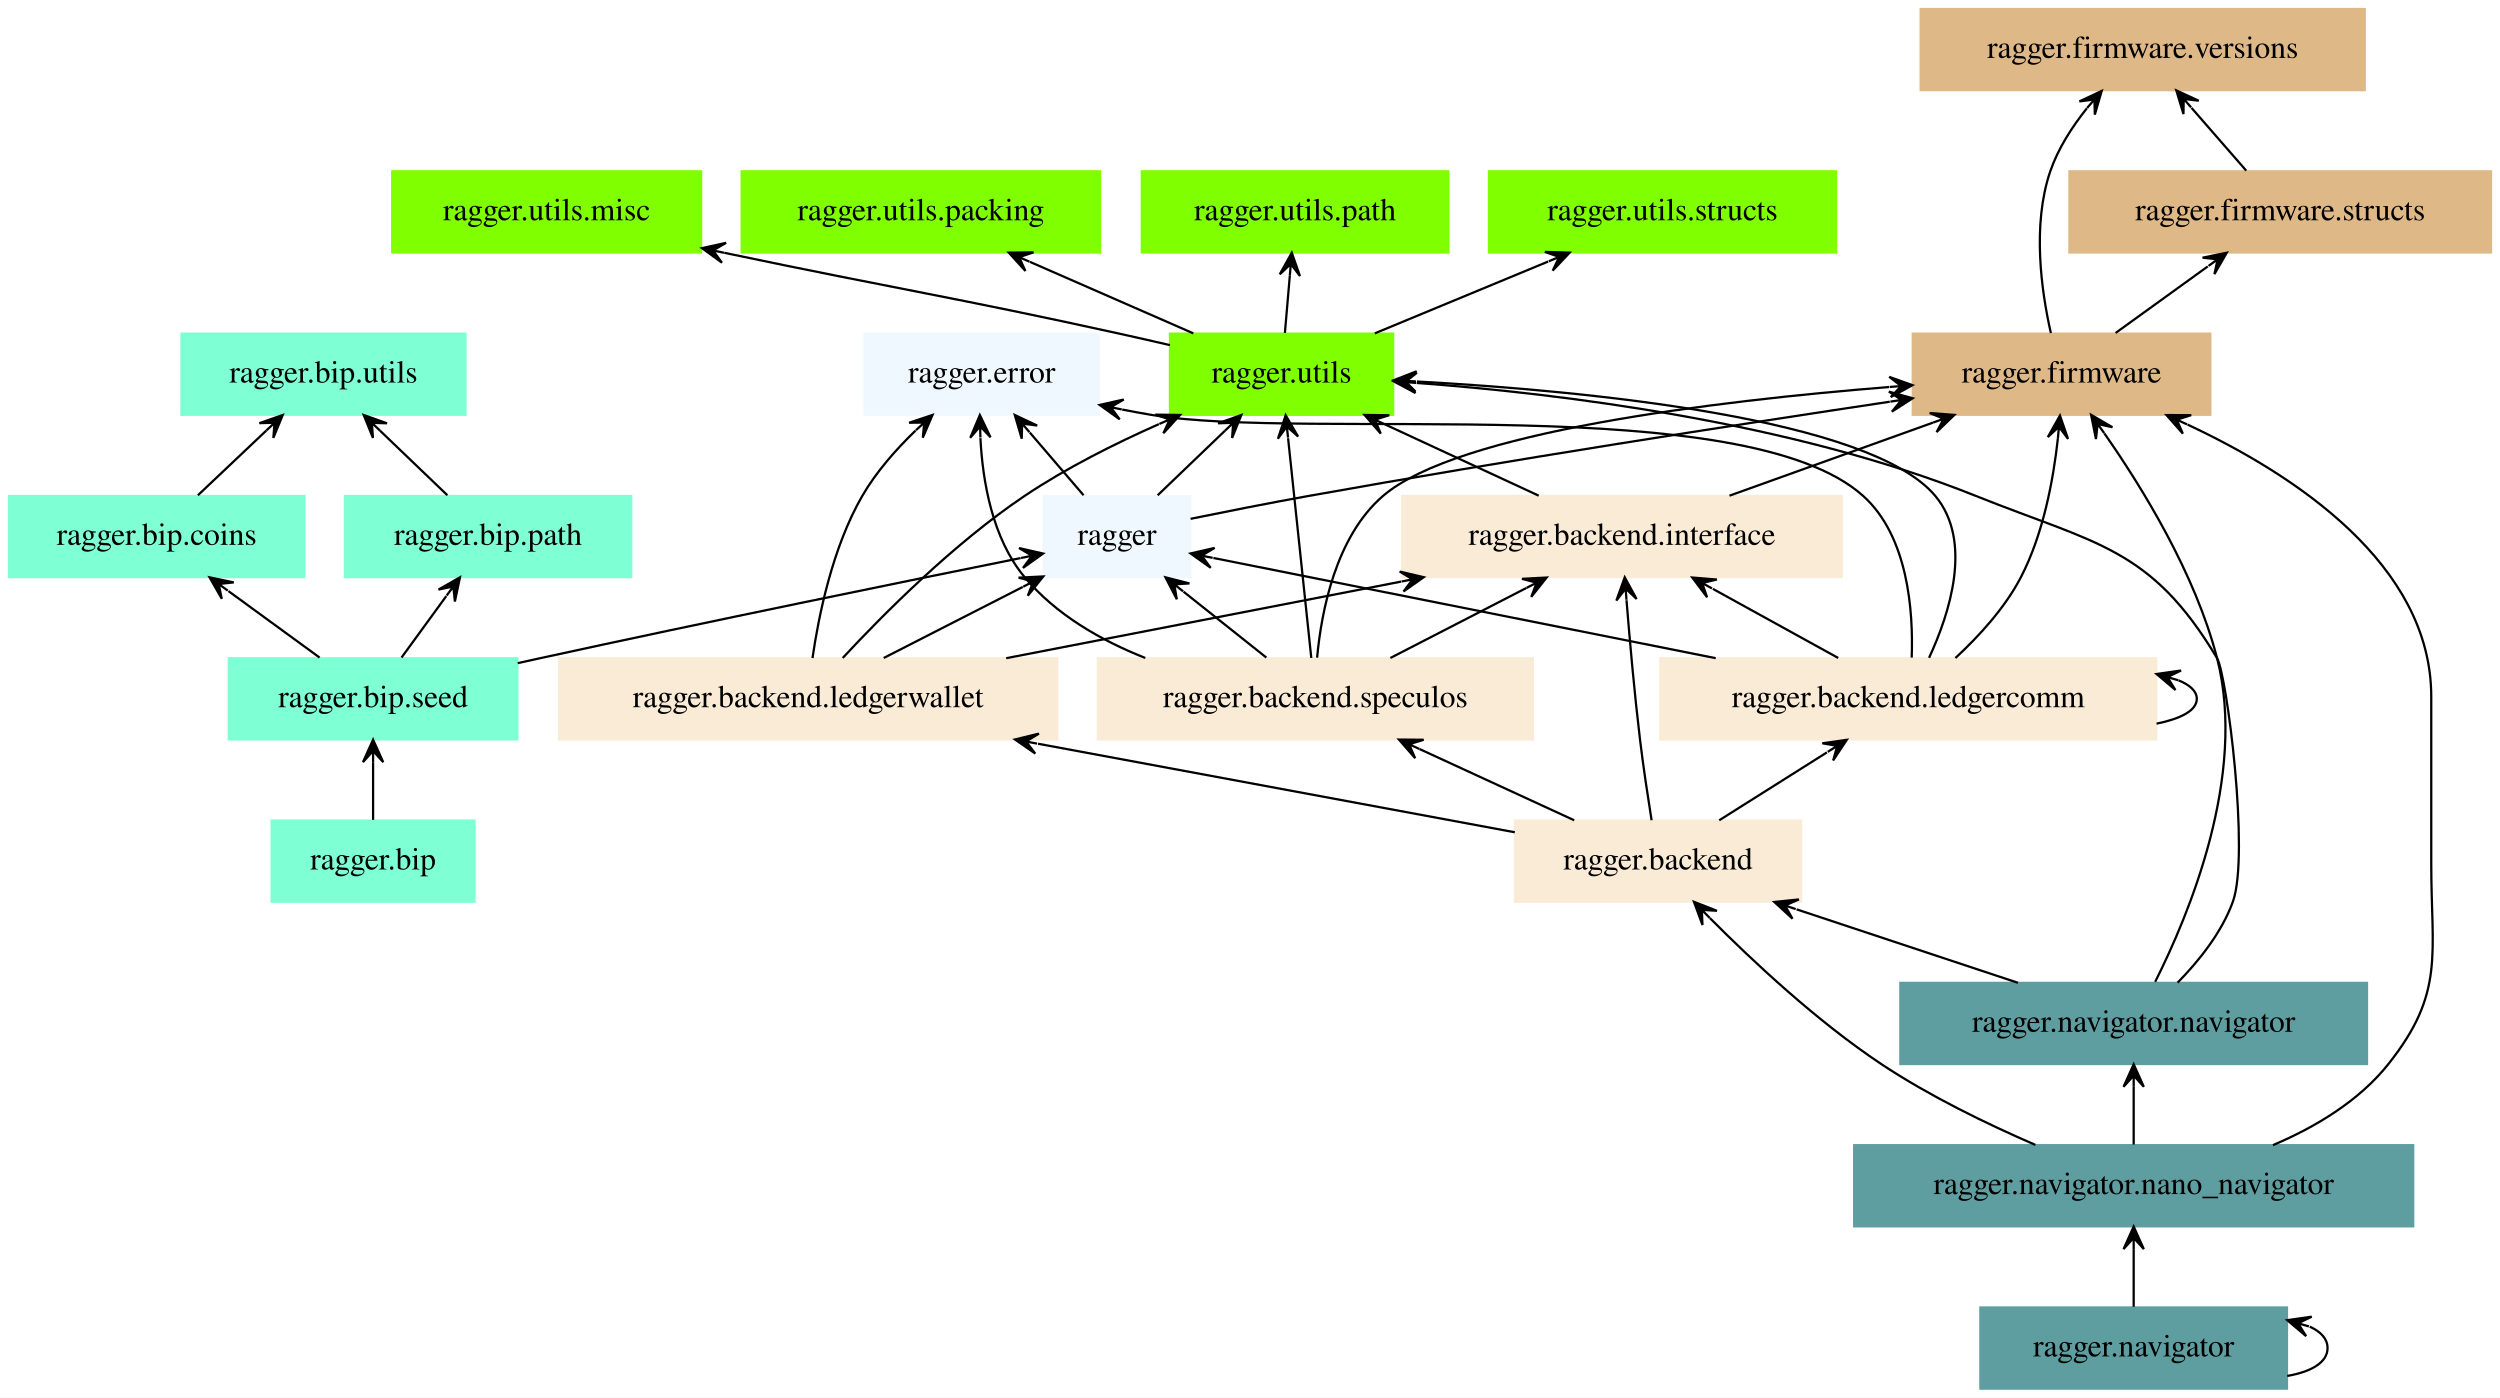
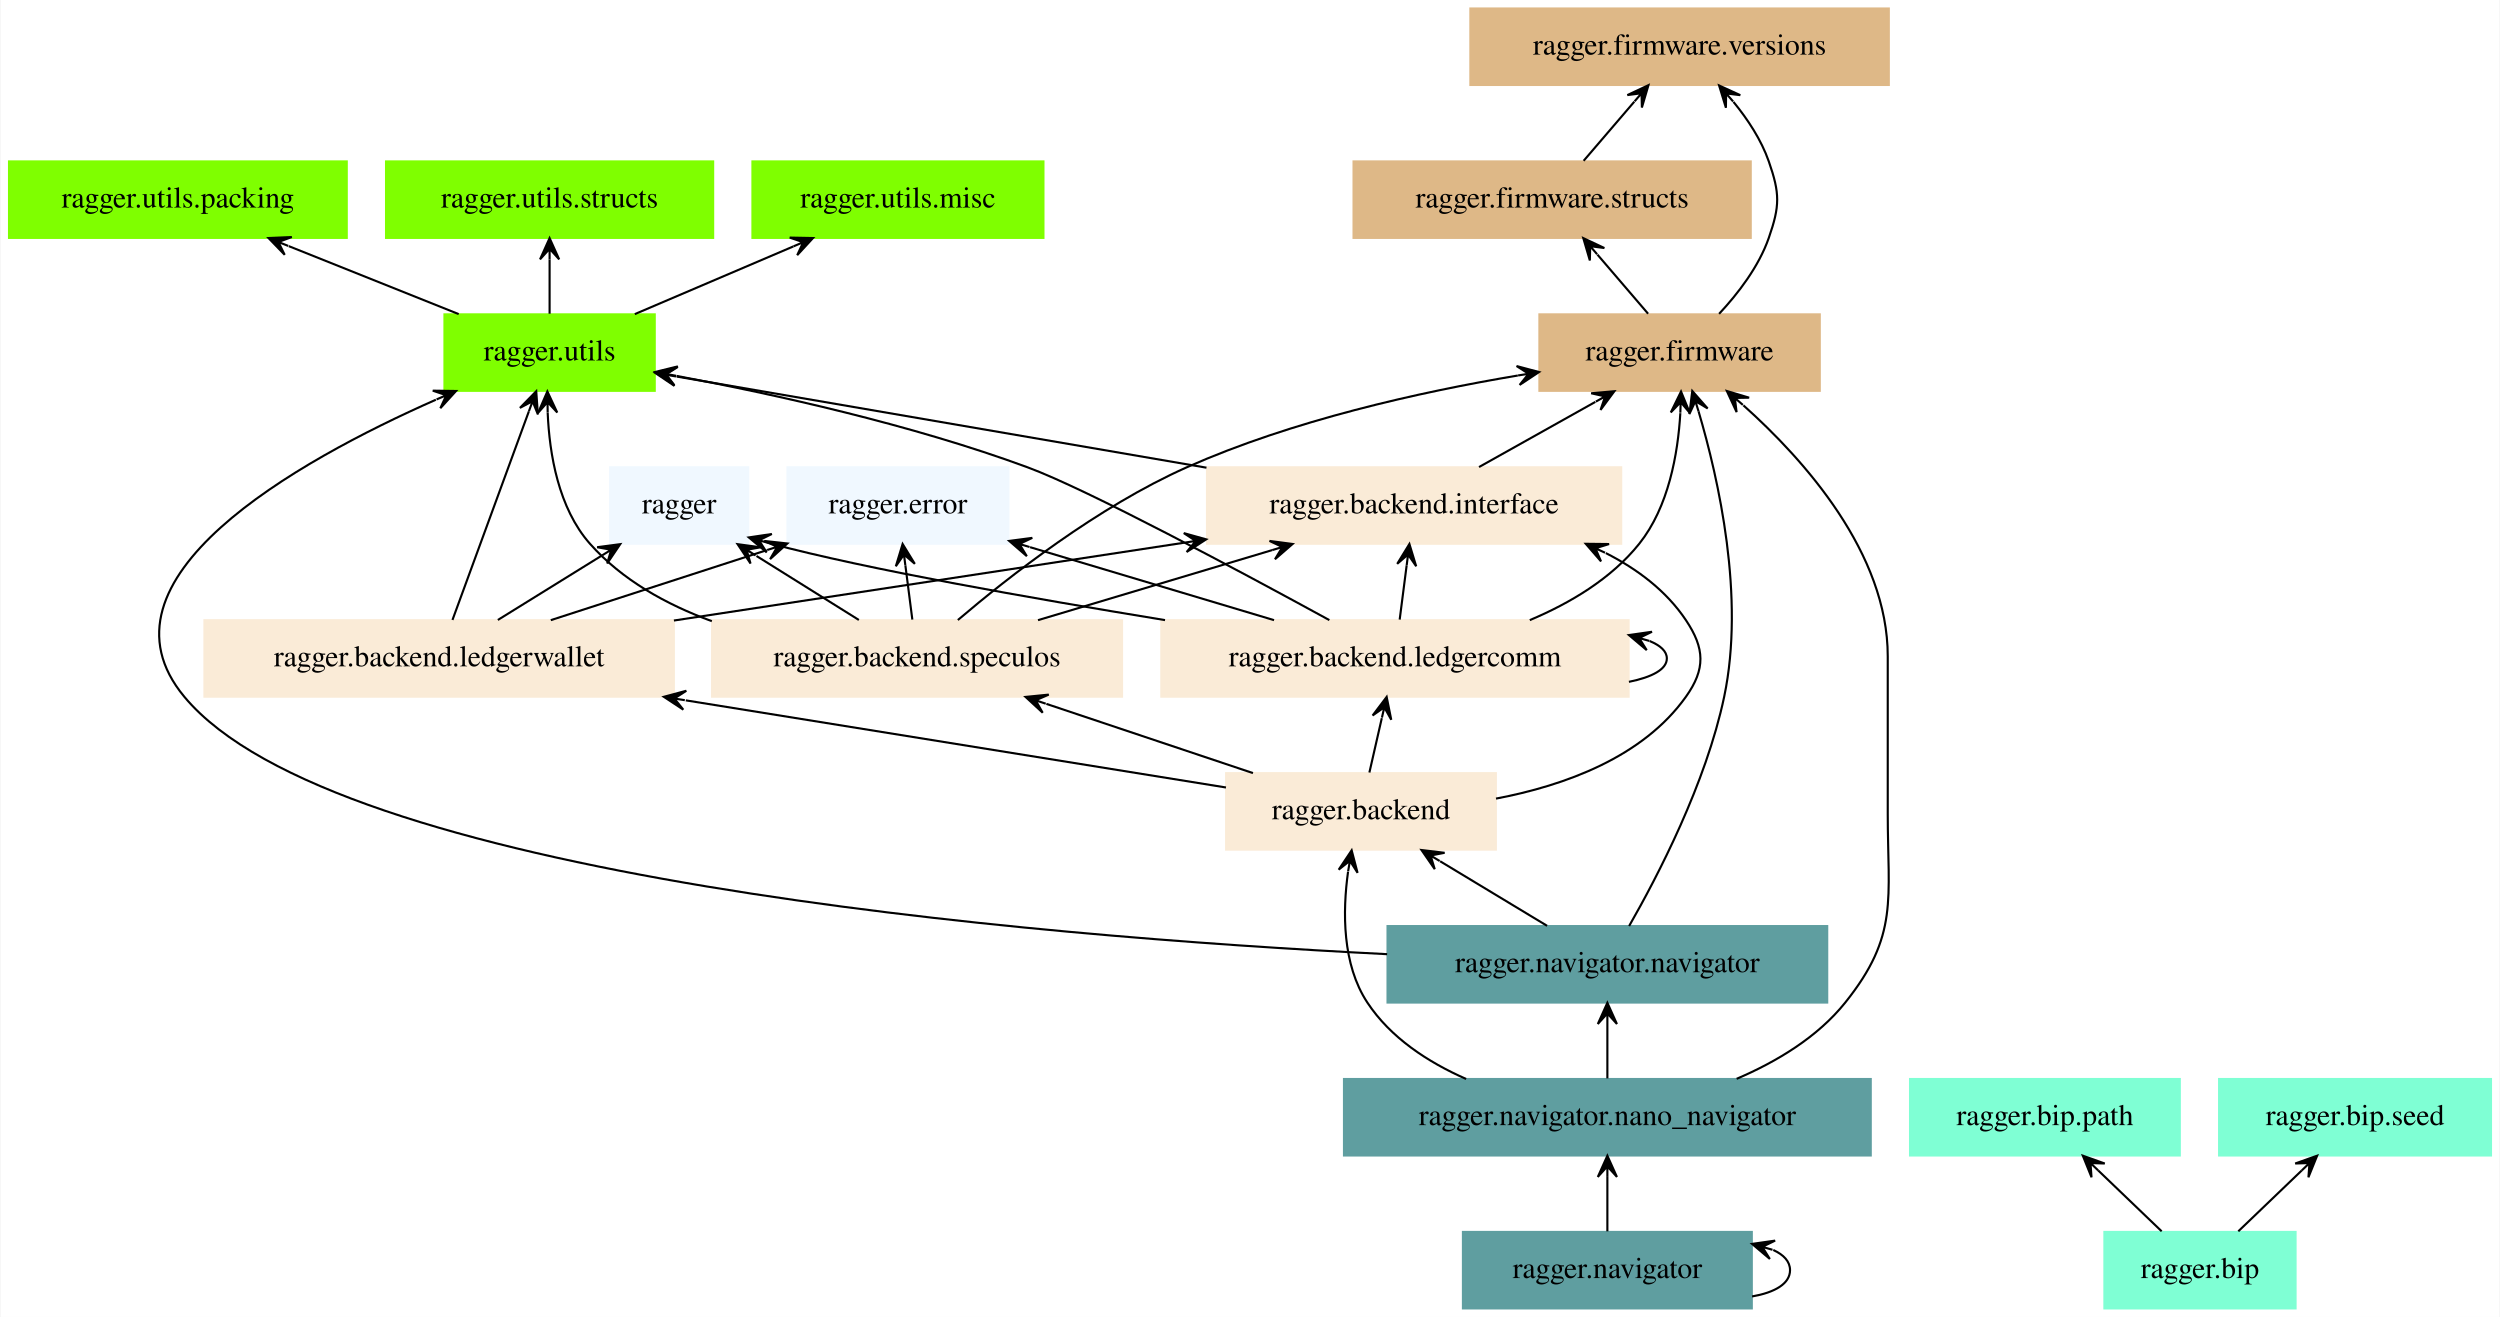
- <svg xmlns="http://www.w3.org/2000/svg" width="1109pt" height="620pt" viewBox="0.00 0.00 1109.00 620.00">
+ <svg xmlns="http://www.w3.org/2000/svg" width="1177pt" height="620pt" viewBox="0.00 0.00 1176.50 620.00">
  <g id="graph0" class="graph" transform="scale(1 1) rotate(0) translate(4 616)">
-     <polygon fill="white" stroke="transparent" points="-4,4 -4,-616 1105,-616 1105,4 -4,4" />
+     <polygon fill="white" stroke="transparent" points="-4,4 -4,-616 1172.5,-616 1172.5,4 -4,4" />
    <g id="node1" class="node">
-       <polygon fill="aliceblue" stroke="aliceblue" points="524,-396 459,-396 459,-360 524,-360 524,-396" />
-       <text text-anchor="middle" x="491.5" y="-374.3" font-family="Times,serif" font-size="14.00">ragger</text>
+       <polygon fill="aliceblue" stroke="aliceblue" points="348,-396 283,-396 283,-360 348,-360 348,-396" />
+       <text text-anchor="middle" x="315.5" y="-374.3" font-family="Times,serif" font-size="14.00">ragger</text>
+     </g>
+     <g id="node2" class="node">
+       <polygon fill="antiquewhite" stroke="antiquewhite" points="700,-252 573,-252 573,-216 700,-216 700,-252" />
+       <text text-anchor="middle" x="636.5" y="-230.3" font-family="Times,serif" font-size="14.00">ragger.backend</text>
+     </g>
+     <g id="node3" class="node">
+       <polygon fill="antiquewhite" stroke="antiquewhite" points="759,-396 564,-396 564,-360 759,-360 759,-396" />
+       <text text-anchor="middle" x="661.5" y="-374.3" font-family="Times,serif" font-size="14.00">ragger.backend.interface</text>
+     </g>
+     <g id="edge1" class="edge">
+       <path fill="none" stroke="black" d="M700.07,-240.02C732.46,-246.17 769.2,-259.49 789.5,-288 798.78,-301.03 798.39,-310.7 789.5,-324 780.26,-337.83 766.67,-348.05 751.76,-355.61" />
+       <polygon fill="black" stroke="black" points="742.33,-359.98 749.51,-351.69 746.87,-357.88 751.4,-355.78 751.4,-355.78 751.4,-355.78 746.87,-357.88 753.3,-359.86 742.33,-359.98 742.33,-359.98" />
+     </g>
+     <g id="node4" class="node">
+       <polygon fill="antiquewhite" stroke="antiquewhite" points="762.5,-324 542.5,-324 542.5,-288 762.5,-288 762.5,-324" />
+       <text text-anchor="middle" x="652.5" y="-302.3" font-family="Times,serif" font-size="14.00">ragger.backend.ledgercomm</text>
+     </g>
+     <g id="edge2" class="edge">
+       <path fill="none" stroke="black" d="M640.46,-252.3C642.22,-260.02 644.34,-269.29 646.3,-277.89" />
+       <polygon fill="black" stroke="black" points="648.59,-287.9 641.98,-279.15 647.48,-283.02 646.36,-278.15 646.36,-278.15 646.36,-278.15 647.48,-283.02 650.75,-277.14 648.59,-287.9 648.59,-287.9" />
+     </g>
+     <g id="node5" class="node">
+       <polygon fill="antiquewhite" stroke="antiquewhite" points="313,-324 92,-324 92,-288 313,-288 313,-324" />
+       <text text-anchor="middle" x="202.5" y="-302.3" font-family="Times,serif" font-size="14.00">ragger.backend.ledgerwallet</text>
+     </g>
+     <g id="edge3" class="edge">
+       <path fill="none" stroke="black" d="M572.93,-245.25C506.32,-256 400.23,-273.11 318.62,-286.27" />
+       <polygon fill="black" stroke="black" points="308.29,-287.94 317.44,-281.9 313.22,-287.14 318.16,-286.35 318.16,-286.35 318.16,-286.35 313.22,-287.14 318.88,-290.79 308.29,-287.94 308.29,-287.94" />
+     </g>
+     <g id="node6" class="node">
+       <polygon fill="antiquewhite" stroke="antiquewhite" points="524,-324 331,-324 331,-288 524,-288 524,-324" />
+       <text text-anchor="middle" x="427.5" y="-302.3" font-family="Times,serif" font-size="14.00">ragger.backend.speculos</text>
+     </g>
+     <g id="edge4" class="edge">
+       <path fill="none" stroke="black" d="M585.64,-252.03C556.31,-261.86 519.25,-274.27 488.38,-284.61" />
+       <polygon fill="black" stroke="black" points="478.59,-287.89 486.64,-280.45 483.33,-286.3 488.07,-284.71 488.07,-284.71 488.07,-284.71 483.33,-286.3 489.5,-288.98 478.59,-287.89 478.59,-287.89" />
+     </g>
+     <g id="node11" class="node">
+       <polygon fill="burlywood" stroke="burlywood" points="852.5,-468 720.5,-468 720.5,-432 852.5,-432 852.5,-468" />
+       <text text-anchor="middle" x="786.5" y="-446.3" font-family="Times,serif" font-size="14.00">ragger.firmware</text>
+     </g>
+     <g id="edge5" class="edge">
+       <path fill="none" stroke="black" d="M692.08,-396.12C708.57,-405.36 729.12,-416.87 746.84,-426.79" />
+       <polygon fill="black" stroke="black" points="755.8,-431.81 744.88,-430.85 751.44,-429.37 747.08,-426.92 747.08,-426.92 747.08,-426.92 751.44,-429.37 749.28,-423 755.8,-431.81 755.8,-431.81" />
+     </g>
+     <g id="node17" class="node">
+       <polygon fill="chartreuse" stroke="chartreuse" points="304,-468 205,-468 205,-432 304,-432 304,-468" />
+       <text text-anchor="middle" x="254.5" y="-446.3" font-family="Times,serif" font-size="14.00">ragger.utils</text>
+     </g>
+     <g id="edge6" class="edge">
+       <path fill="none" stroke="black" d="M563.75,-395.81C486.06,-409.17 379.89,-427.43 314.33,-438.71" />
+       <polygon fill="black" stroke="black" points="304.17,-440.46 313.26,-434.33 309.1,-439.61 314.02,-438.76 314.02,-438.76 314.02,-438.76 309.1,-439.61 314.79,-443.2 304.17,-440.46 304.17,-440.46" />
+     </g>
+     <g id="edge7" class="edge">
+       <path fill="none" stroke="black" d="M544.24,-324.05C479.89,-334.61 403.6,-348 358.07,-360.23" />
+       <polygon fill="black" stroke="black" points="348.29,-362.98 356.7,-355.94 353.1,-361.63 357.91,-360.27 357.91,-360.27 357.91,-360.27 353.1,-361.63 359.13,-364.6 348.29,-362.98 348.29,-362.98" />
+     </g>
+     <g id="edge8" class="edge">
+       <path fill="none" stroke="black" d="M654.72,-324.3C655.72,-332.02 656.91,-341.29 658.01,-349.89" />
+       <polygon fill="black" stroke="black" points="659.3,-359.9 653.56,-350.55 658.66,-354.94 658.03,-349.98 658.03,-349.98 658.03,-349.98 658.66,-354.94 662.49,-349.4 659.3,-359.9 659.3,-359.9" />
+     </g>
+     <g id="edge9" class="edge">
+       <path fill="none" stroke="black" d="M762.65,-294.99C773.56,-297.2 780.5,-300.87 780.5,-306 780.5,-309.37 777.51,-312.11 772.37,-314.21" />
+       <polygon fill="black" stroke="black" points="762.65,-317.01 771.02,-309.92 767.46,-315.63 772.26,-314.25 772.26,-314.25 772.26,-314.25 767.46,-315.63 773.51,-318.57 762.65,-317.01 762.65,-317.01" />
+     </g>
+     <g id="node10" class="node">
+       <polygon fill="aliceblue" stroke="aliceblue" points="470.5,-396 366.5,-396 366.5,-360 470.5,-360 470.5,-396" />
+       <text text-anchor="middle" x="418.5" y="-374.3" font-family="Times,serif" font-size="14.00">ragger.error</text>
+     </g>
+     <g id="edge10" class="edge">
+       <path fill="none" stroke="black" d="M595.56,-324.03C560.81,-334.43 516.37,-347.72 480.7,-358.39" />
+       <polygon fill="black" stroke="black" points="470.89,-361.33 479.18,-354.15 475.68,-359.9 480.47,-358.46 480.47,-358.46 480.47,-358.46 475.68,-359.9 481.76,-362.77 470.89,-361.33 470.89,-361.33" />
+     </g>
+     <g id="edge11" class="edge">
+       <path fill="none" stroke="black" d="M715.97,-324.04C735.05,-332.07 754.39,-343.6 767.5,-360 781.34,-377.31 785.72,-402.36 786.85,-421.48" />
+       <polygon fill="black" stroke="black" points="787.18,-431.68 782.36,-421.83 787.02,-426.68 786.85,-421.69 786.85,-421.69 786.85,-421.69 787.02,-426.68 791.35,-421.54 787.18,-431.68 787.18,-431.68" />
+     </g>
+     <g id="edge12" class="edge">
+       <path fill="none" stroke="black" d="M621.61,-324.05C579.92,-346.85 507.63,-385.63 479.5,-396 425.07,-416.07 360.36,-430.37 314.34,-439.02" />
+       <polygon fill="black" stroke="black" points="304.23,-440.89 313.25,-434.65 309.15,-439.98 314.07,-439.07 314.07,-439.07 314.07,-439.07 309.15,-439.98 314.88,-443.5 304.23,-440.89 304.23,-440.89" />
+     </g>
+     <g id="edge13" class="edge">
+       <path fill="none" stroke="black" d="M230.14,-324.12C244.92,-333.28 263.29,-344.66 279.2,-354.52" />
+       <polygon fill="black" stroke="black" points="287.75,-359.81 276.88,-358.37 283.5,-357.18 279.25,-354.54 279.25,-354.54 279.25,-354.54 283.5,-357.18 281.62,-350.72 287.75,-359.81 287.75,-359.81" />
+     </g>
+     <g id="edge14" class="edge">
+       <path fill="none" stroke="black" d="M313.03,-323.86C385.99,-334.98 481.13,-349.49 553.57,-360.54" />
+       <polygon fill="black" stroke="black" points="563.63,-362.07 553.07,-365.02 558.69,-361.32 553.75,-360.57 553.75,-360.57 553.75,-360.57 558.69,-361.32 554.42,-356.12 563.63,-362.07 563.63,-362.07" />
+     </g>
+     <g id="edge15" class="edge">
+       <path fill="none" stroke="black" d="M255.06,-324.03C285.73,-333.97 324.58,-346.56 356.71,-356.98" />
+       <polygon fill="black" stroke="black" points="366.45,-360.13 355.55,-361.33 361.69,-358.59 356.94,-357.05 356.94,-357.05 356.94,-357.05 361.69,-358.59 358.32,-352.77 366.45,-360.13 366.45,-360.13" />
+     </g>
+     <g id="edge16" class="edge">
+       <path fill="none" stroke="black" d="M208.77,-324.13C217.71,-348.54 234.2,-393.57 244.75,-422.36" />
+       <polygon fill="black" stroke="black" points="248.21,-431.81 240.54,-423.97 246.49,-427.12 244.77,-422.42 244.77,-422.42 244.77,-422.42 246.49,-427.12 248.99,-420.87 248.21,-431.81 248.21,-431.81" />
+     </g>
+     <g id="edge17" class="edge">
+       <path fill="none" stroke="black" d="M400.1,-324.12C385.59,-333.19 367.58,-344.45 351.91,-354.24" />
+       <polygon fill="black" stroke="black" points="343,-359.81 349.1,-350.69 347.24,-357.16 351.48,-354.51 351.48,-354.51 351.48,-354.51 347.24,-357.16 353.87,-358.33 343,-359.81 343,-359.81" />
+     </g>
+     <g id="edge18" class="edge">
+       <path fill="none" stroke="black" d="M484.44,-324.03C517.71,-333.99 559.86,-346.59 594.69,-357.01" />
+       <polygon fill="black" stroke="black" points="604.3,-359.89 593.43,-361.33 599.51,-358.46 594.72,-357.02 594.72,-357.02 594.72,-357.02 599.51,-358.46 596.01,-352.71 604.3,-359.89 604.3,-359.89" />
+     </g>
+     <g id="edge19" class="edge">
+       <path fill="none" stroke="black" d="M425.28,-324.3C424.28,-332.02 423.09,-341.29 421.99,-349.89" />
+       <polygon fill="black" stroke="black" points="420.7,-359.9 417.51,-349.4 421.34,-354.94 421.97,-349.98 421.97,-349.98 421.97,-349.98 421.34,-354.94 426.44,-350.55 420.7,-359.9 420.7,-359.9" />
+     </g>
+     <g id="edge20" class="edge">
+       <path fill="none" stroke="black" d="M446.71,-324.09C470.39,-344.27 512.67,-377.42 554.5,-396 604.1,-418.03 663.89,-431.4 710.34,-439.21" />
+       <polygon fill="black" stroke="black" points="720.34,-440.84 709.75,-443.67 715.41,-440.03 710.47,-439.23 710.47,-439.23 710.47,-439.23 715.41,-440.03 711.2,-434.79 720.34,-440.84 720.34,-440.84" />
+     </g>
+     <g id="edge21" class="edge">
+       <path fill="none" stroke="black" d="M330.88,-323.55C309.42,-331.4 288.59,-342.96 273.5,-360 258.65,-376.77 254.42,-402.25 253.6,-421.66" />
+       <polygon fill="black" stroke="black" points="253.45,-431.72 249.1,-421.66 253.53,-426.72 253.6,-421.73 253.6,-421.73 253.6,-421.73 253.53,-426.72 258.1,-421.79 253.45,-431.72 253.45,-431.72" />
+     </g>
+     <g id="node7" class="node">
+       <polygon fill="aquamarine" stroke="aquamarine" points="1076.5,-36 986.5,-36 986.5,0 1076.5,0 1076.5,-36" />
+       <text text-anchor="middle" x="1031.5" y="-14.3" font-family="Times,serif" font-size="14.00">ragger.bip</text>
+     </g>
+     <g id="node8" class="node">
+       <polygon fill="aquamarine" stroke="aquamarine" points="1022,-108 895,-108 895,-72 1022,-72 1022,-108" />
+       <text text-anchor="middle" x="958.5" y="-86.3" font-family="Times,serif" font-size="14.00">ragger.bip.path</text>
+     </g>
+     <g id="edge22" class="edge">
+       <path fill="none" stroke="black" d="M1013.46,-36.3C1004.44,-44.95 993.38,-55.55 983.56,-64.97" />
+       <polygon fill="black" stroke="black" points="976.34,-71.9 980.44,-61.73 979.95,-68.44 983.56,-64.97 983.56,-64.97 983.56,-64.97 979.95,-68.44 986.67,-68.22 976.34,-71.9 976.34,-71.9" />
+     </g>
+     <g id="node9" class="node">
+       <polygon fill="aquamarine" stroke="aquamarine" points="1168.5,-108 1040.5,-108 1040.5,-72 1168.5,-72 1168.5,-108" />
+       <text text-anchor="middle" x="1104.5" y="-86.3" font-family="Times,serif" font-size="14.00">ragger.bip.seed</text>
+     </g>
+     <g id="edge23" class="edge">
+       <path fill="none" stroke="black" d="M1049.54,-36.3C1058.56,-44.95 1069.62,-55.55 1079.44,-64.97" />
+       <polygon fill="black" stroke="black" points="1086.66,-71.9 1076.33,-68.22 1083.05,-68.44 1079.44,-64.97 1079.44,-64.97 1079.44,-64.97 1083.05,-68.44 1082.56,-61.73 1086.66,-71.9 1086.66,-71.9" />
    </g>
    <g id="node12" class="node">
-       <polygon fill="aliceblue" stroke="aliceblue" points="483.5,-468 379.5,-468 379.5,-432 483.5,-432 483.5,-468" />
-       <text text-anchor="middle" x="431.5" y="-446.3" font-family="Times,serif" font-size="14.00">ragger.error</text>
-     </g>
-     <g id="edge1" class="edge">
-       <path fill="none" stroke="black" d="M476.67,-396.3C469.48,-404.7 460.7,-414.93 452.81,-424.14" />
-       <polygon fill="black" stroke="black" points="446.16,-431.9 449.25,-421.37 449.41,-428.1 452.67,-424.3 452.67,-424.3 452.67,-424.3 449.41,-428.1 456.09,-427.23 446.16,-431.9 446.16,-431.9" />
+       <polygon fill="burlywood" stroke="burlywood" points="820,-540 633,-540 633,-504 820,-504 820,-540" />
+       <text text-anchor="middle" x="726.5" y="-518.3" font-family="Times,serif" font-size="14.00">ragger.firmware.structs</text>
+     </g>
+     <g id="edge24" class="edge">
+       <path fill="none" stroke="black" d="M771.67,-468.3C764.48,-476.7 755.7,-486.93 747.81,-496.14" />
+       <polygon fill="black" stroke="black" points="741.16,-503.9 744.25,-493.37 744.41,-500.1 747.67,-496.3 747.67,-496.3 747.67,-496.3 744.41,-500.1 751.09,-499.23 741.16,-503.9 741.16,-503.9" />
    </g>
    <g id="node13" class="node">
-       <polygon fill="burlywood" stroke="burlywood" points="976.5,-468 844.5,-468 844.5,-432 976.5,-432 976.5,-468" />
-       <text text-anchor="middle" x="910.5" y="-446.3" font-family="Times,serif" font-size="14.00">ragger.firmware</text>
-     </g>
-     <g id="edge2" class="edge">
-       <path fill="none" stroke="black" d="M524.14,-385.85C539.92,-389.08 559.17,-392.89 576.5,-396 664.72,-411.82 766.5,-427.62 834.3,-437.8" />
-       <polygon fill="black" stroke="black" points="844.46,-439.32 833.9,-442.29 839.52,-438.58 834.57,-437.84 834.57,-437.84 834.57,-437.84 839.52,-438.58 835.24,-433.39 844.46,-439.32 844.46,-439.32" />
+       <polygon fill="burlywood" stroke="burlywood" points="885,-612 688,-612 688,-576 885,-576 885,-612" />
+       <text text-anchor="middle" x="786.5" y="-590.3" font-family="Times,serif" font-size="14.00">ragger.firmware.versions</text>
+     </g>
+     <g id="edge25" class="edge">
+       <path fill="none" stroke="black" d="M805.1,-468.24C814.03,-477.8 823.79,-490.47 828.5,-504 833.76,-519.11 833.76,-524.89 828.5,-540 824.97,-550.14 818.59,-559.81 811.86,-568.04" />
+       <polygon fill="black" stroke="black" points="805.1,-575.76 808.31,-565.27 808.4,-572 811.69,-568.23 811.69,-568.23 811.69,-568.23 808.4,-572 815.08,-571.2 805.1,-575.76 805.1,-575.76" />
+     </g>
+     <g id="edge26" class="edge">
+       <path fill="none" stroke="black" d="M741.33,-540.3C748.52,-548.7 757.3,-558.93 765.19,-568.14" />
+       <polygon fill="black" stroke="black" points="771.84,-575.9 761.91,-571.23 768.59,-572.1 765.33,-568.3 765.33,-568.3 765.33,-568.3 768.59,-572.1 768.75,-565.37 771.84,-575.9 771.84,-575.9" />
+     </g>
+     <g id="node14" class="node">
+       <polygon fill="cadetblue" stroke="cadetblue" points="820.5,-36 684.5,-36 684.5,0 820.5,0 820.5,-36" />
+       <text text-anchor="middle" x="752.5" y="-14.3" font-family="Times,serif" font-size="14.00">ragger.navigator</text>
+     </g>
+     <g id="edge27" class="edge">
+       <path fill="none" stroke="black" d="M820.63,-5.63C831.26,-7.48 838.5,-11.6 838.5,-18 838.5,-22.1 835.53,-25.26 830.6,-27.5" />
+       <polygon fill="black" stroke="black" points="820.63,-30.37 828.99,-23.28 825.43,-28.99 830.24,-27.6 830.24,-27.6 830.24,-27.6 825.43,-28.99 831.48,-31.92 820.63,-30.37 820.63,-30.37" />
+     </g>
+     <g id="node15" class="node">
+       <polygon fill="cadetblue" stroke="cadetblue" points="876.5,-108 628.5,-108 628.5,-72 876.5,-72 876.5,-108" />
+       <text text-anchor="middle" x="752.5" y="-86.3" font-family="Times,serif" font-size="14.00">ragger.navigator.nano_navigator</text>
+     </g>
+     <g id="edge28" class="edge">
+       <path fill="none" stroke="black" d="M752.5,-36.3C752.5,-44.02 752.5,-53.29 752.5,-61.89" />
+       <polygon fill="black" stroke="black" points="752.5,-71.9 748,-61.9 752.5,-66.9 752.5,-61.9 752.5,-61.9 752.5,-61.9 752.5,-66.9 757,-61.9 752.5,-71.9 752.5,-71.9" />
+     </g>
+     <g id="edge29" class="edge">
+       <path fill="none" stroke="black" d="M686.01,-108.02C667.96,-115.96 650.41,-127.45 639.5,-144 627.63,-161.99 627.8,-186.78 630.42,-205.63" />
+       <polygon fill="black" stroke="black" points="632.11,-215.68 626.01,-206.57 631.28,-210.75 630.45,-205.82 630.45,-205.82 630.45,-205.82 631.28,-210.75 634.89,-205.07 632.11,-215.68 632.11,-215.68" />
+     </g>
+     <g id="edge30" class="edge">
+       <path fill="none" stroke="black" d="M813.36,-108.09C832.22,-116.15 851.46,-127.71 864.5,-144 889.83,-175.65 884.5,-192.46 884.5,-233 884.5,-233 884.5,-233 884.5,-307 884.5,-355.46 845.36,-399.39 816.55,-425.15" />
+       <polygon fill="black" stroke="black" points="808.74,-431.92 813.34,-421.97 812.51,-428.65 816.29,-425.37 816.29,-425.37 816.29,-425.37 812.51,-428.65 819.24,-428.77 808.74,-431.92 808.74,-431.92" />
+     </g>
+     <g id="node16" class="node">
+       <polygon fill="cadetblue" stroke="cadetblue" points="856,-180 649,-180 649,-144 856,-144 856,-180" />
+       <text text-anchor="middle" x="752.5" y="-158.3" font-family="Times,serif" font-size="14.00">ragger.navigator.navigator</text>
+     </g>
+     <g id="edge31" class="edge">
+       <path fill="none" stroke="black" d="M752.5,-108.3C752.5,-116.02 752.5,-125.29 752.5,-133.89" />
+       <polygon fill="black" stroke="black" points="752.5,-143.9 748,-133.9 752.5,-138.9 752.5,-133.9 752.5,-133.9 752.5,-133.9 752.5,-138.9 757,-133.9 752.5,-143.9 752.5,-143.9" />
+     </g>
+     <g id="edge32" class="edge">
+       <path fill="none" stroke="black" d="M724.12,-180.12C708.96,-189.28 690.09,-200.66 673.76,-210.52" />
+       <polygon fill="black" stroke="black" points="664.99,-215.81 671.22,-206.79 669.27,-213.23 673.55,-210.64 673.55,-210.64 673.55,-210.64 669.27,-213.23 675.87,-214.5 664.99,-215.81 664.99,-215.81" />
+     </g>
+     <g id="edge33" class="edge">
+       <path fill="none" stroke="black" d="M762.74,-180.03C776.14,-203.4 798.91,-247.16 807.5,-288 817.34,-334.8 804.92,-390.27 795.42,-422.37" />
+       <polygon fill="black" stroke="black" points="792.47,-431.93 791.11,-421.05 793.94,-427.16 795.41,-422.38 795.41,-422.38 795.41,-422.38 793.94,-427.16 799.71,-423.7 792.47,-431.93 792.47,-431.93" />
+     </g>
+     <g id="edge34" class="edge">
+       <path fill="none" stroke="black" d="M648.81,-166.77C478.98,-175.35 153.29,-202.78 82.5,-288 36.54,-343.33 134.88,-398.61 200.96,-427.81" />
+       <polygon fill="black" stroke="black" points="210.46,-431.92 199.49,-432.08 205.87,-429.93 201.28,-427.95 201.28,-427.95 201.28,-427.95 205.87,-429.93 203.07,-423.82 210.46,-431.92 210.46,-431.92" />
+     </g>
+     <g id="node18" class="node">
+       <polygon fill="chartreuse" stroke="chartreuse" points="487,-540 350,-540 350,-504 487,-504 487,-540" />
+       <text text-anchor="middle" x="418.5" y="-518.3" font-family="Times,serif" font-size="14.00">ragger.utils.misc</text>
+     </g>
+     <g id="edge35" class="edge">
+       <path fill="none" stroke="black" d="M294.62,-468.12C317.14,-477.74 345.42,-489.81 369.27,-499.99" />
+       <polygon fill="black" stroke="black" points="378.51,-503.93 367.55,-504.14 373.91,-501.97 369.31,-500.01 369.31,-500.01 369.31,-500.01 373.91,-501.97 371.08,-495.87 378.51,-503.93 378.51,-503.93" />
    </g>
    <g id="node19" class="node">
-       <polygon fill="chartreuse" stroke="chartreuse" points="614,-468 515,-468 515,-432 614,-432 614,-468" />
-       <text text-anchor="middle" x="564.5" y="-446.3" font-family="Times,serif" font-size="14.00">ragger.utils</text>
-     </g>
-     <g id="edge3" class="edge">
-       <path fill="none" stroke="black" d="M509.54,-396.3C518.56,-404.95 529.62,-415.55 539.44,-424.97" />
-       <polygon fill="black" stroke="black" points="546.66,-431.9 536.33,-428.22 543.05,-428.44 539.44,-424.97 539.44,-424.97 539.44,-424.97 543.05,-428.44 542.56,-421.73 546.66,-431.9 546.66,-431.9" />
-     </g>
-     <g id="node2" class="node">
-       <polygon fill="antiquewhite" stroke="antiquewhite" points="795,-252 668,-252 668,-216 795,-216 795,-252" />
-       <text text-anchor="middle" x="731.5" y="-230.3" font-family="Times,serif" font-size="14.00">ragger.backend</text>
-     </g>
-     <g id="node3" class="node">
-       <polygon fill="antiquewhite" stroke="antiquewhite" points="813,-396 618,-396 618,-360 813,-360 813,-396" />
-       <text text-anchor="middle" x="715.5" y="-374.3" font-family="Times,serif" font-size="14.00">ragger.backend.interface</text>
-     </g>
-     <g id="edge4" class="edge">
-       <path fill="none" stroke="black" d="M728.64,-252.15C726.99,-262.51 724.94,-275.99 723.5,-288 721.01,-308.66 718.94,-332.11 717.52,-349.75" />
-       <polygon fill="black" stroke="black" points="716.73,-359.91 713.02,-349.59 717.12,-354.92 717.51,-349.94 717.51,-349.94 717.51,-349.94 717.12,-354.92 721.99,-350.29 716.73,-359.91 716.73,-359.91" />
-     </g>
-     <g id="node4" class="node">
-       <polygon fill="antiquewhite" stroke="antiquewhite" points="952.5,-324 732.5,-324 732.5,-288 952.5,-288 952.5,-324" />
-       <text text-anchor="middle" x="842.5" y="-302.3" font-family="Times,serif" font-size="14.00">ragger.backend.ledgercomm</text>
-     </g>
-     <g id="edge5" class="edge">
-       <path fill="none" stroke="black" d="M758.65,-252.12C773.03,-261.19 790.88,-272.45 806.41,-282.24" />
-       <polygon fill="black" stroke="black" points="815.24,-287.81 804.38,-286.28 811.01,-285.14 806.78,-282.48 806.78,-282.48 806.78,-282.48 811.01,-285.14 809.18,-278.67 815.24,-287.81 815.24,-287.81" />
-     </g>
-     <g id="node5" class="node">
-       <polygon fill="antiquewhite" stroke="antiquewhite" points="465,-324 244,-324 244,-288 465,-288 465,-324" />
-       <text text-anchor="middle" x="354.5" y="-302.3" font-family="Times,serif" font-size="14.00">ragger.backend.ledgerwallet</text>
-     </g>
-     <g id="edge6" class="edge">
-       <path fill="none" stroke="black" d="M667.97,-246.8C610.19,-257.52 523.89,-273.55 456.46,-286.07" />
-       <polygon fill="black" stroke="black" points="446.23,-287.97 455.24,-281.72 451.14,-287.06 456.06,-286.14 456.06,-286.14 456.06,-286.14 451.14,-287.06 456.88,-290.57 446.23,-287.97 446.23,-287.97" />
-     </g>
-     <g id="node6" class="node">
-       <polygon fill="antiquewhite" stroke="antiquewhite" points="676,-324 483,-324 483,-288 676,-288 676,-324" />
-       <text text-anchor="middle" x="579.5" y="-302.3" font-family="Times,serif" font-size="14.00">ragger.backend.speculos</text>
-     </g>
-     <g id="edge7" class="edge">
-       <path fill="none" stroke="black" d="M694.32,-252.12C673.63,-261.65 647.7,-273.59 625.72,-283.72" />
-       <polygon fill="black" stroke="black" points="616.56,-287.93 623.76,-279.66 621.1,-285.84 625.65,-283.75 625.65,-283.75 625.65,-283.75 621.1,-285.84 627.53,-287.84 616.56,-287.93 616.56,-287.93" />
-     </g>
-     <g id="edge8" class="edge">
-       <path fill="none" stroke="black" d="M763.2,-396.12C790.45,-405.91 824.8,-418.23 853.47,-428.53" />
-       <polygon fill="black" stroke="black" points="862.95,-431.93 852.02,-432.79 858.25,-430.24 853.54,-428.55 853.54,-428.55 853.54,-428.55 858.25,-430.24 855.06,-424.32 862.95,-431.93 862.95,-431.93" />
-     </g>
-     <g id="edge9" class="edge">
-       <path fill="none" stroke="black" d="M678.56,-396.12C658.01,-405.65 632.25,-417.59 610.41,-427.72" />
-       <polygon fill="black" stroke="black" points="601.32,-431.93 608.5,-423.64 605.86,-429.83 610.39,-427.73 610.39,-427.73 610.39,-427.73 605.86,-429.83 612.28,-431.81 601.32,-431.93 601.32,-431.93" />
-     </g>
-     <g id="edge10" class="edge">
-       <path fill="none" stroke="black" d="M757.08,-324.03C686.55,-338.1 589.38,-357.48 534.25,-368.48" />
-       <polygon fill="black" stroke="black" points="524.13,-370.49 533.06,-364.12 529.03,-369.51 533.94,-368.54 533.94,-368.54 533.94,-368.54 529.03,-369.51 534.82,-372.95 524.13,-370.49 524.13,-370.49" />
-     </g>
-     <g id="edge11" class="edge">
-       <path fill="none" stroke="black" d="M811.43,-324.12C794.67,-333.36 773.79,-344.87 755.8,-354.79" />
-       <polygon fill="black" stroke="black" points="746.69,-359.81 753.27,-351.04 751.07,-357.4 755.44,-354.98 755.44,-354.98 755.44,-354.98 751.07,-357.4 757.62,-358.92 746.69,-359.81 746.69,-359.81" />
-     </g>
-     <g id="edge12" class="edge">
-       <path fill="none" stroke="black" d="M952.65,-294.99C963.56,-297.2 970.5,-300.87 970.5,-306 970.5,-309.37 967.51,-312.11 962.37,-314.21" />
-       <polygon fill="black" stroke="black" points="952.65,-317.01 961.02,-309.92 957.46,-315.63 962.26,-314.25 962.26,-314.25 962.26,-314.25 957.46,-315.63 963.51,-318.57 952.65,-317.01 952.65,-317.01" />
-     </g>
-     <g id="edge13" class="edge">
-       <path fill="none" stroke="black" d="M844.03,-324.29C844.78,-344.67 842.53,-378.01 822.5,-396 769.91,-443.22 576.18,-420.17 506.5,-432 502.35,-432.7 498.09,-433.49 493.81,-434.33" />
-       <polygon fill="black" stroke="black" points="483.81,-436.38 492.7,-429.97 488.71,-435.38 493.6,-434.37 493.6,-434.37 493.6,-434.37 488.71,-435.38 494.5,-438.78 483.81,-436.38 483.81,-436.38" />
-     </g>
-     <g id="edge14" class="edge">
-       <path fill="none" stroke="black" d="M863.42,-324.1C873.71,-333.62 885.4,-346.3 892.5,-360 902.44,-379.19 906.9,-403.35 908.89,-421.65" />
-       <polygon fill="black" stroke="black" points="909.8,-431.67 904.41,-422.12 909.35,-426.69 908.9,-421.71 908.9,-421.71 908.9,-421.71 909.35,-426.69 913.38,-421.31 909.8,-431.67 909.8,-431.67" />
-     </g>
-     <g id="edge15" class="edge">
-       <path fill="none" stroke="black" d="M851.73,-324.19C860.86,-343.84 871.27,-375.88 854.5,-396 825.82,-430.4 700.81,-442.54 624.59,-446.77" />
-       <polygon fill="black" stroke="black" points="614.17,-447.32 623.92,-442.3 619.17,-447.06 624.16,-446.79 624.16,-446.79 624.16,-446.79 619.17,-447.06 624.4,-451.29 614.17,-447.32 614.17,-447.32" />
-     </g>
-     <g id="edge16" class="edge">
-       <path fill="none" stroke="black" d="M388.01,-324.12C406.61,-333.63 429.92,-345.54 449.7,-355.64" />
-       <polygon fill="black" stroke="black" points="458.8,-360.29 447.85,-359.75 454.35,-358.02 449.9,-355.74 449.9,-355.74 449.9,-355.74 454.35,-358.02 451.95,-351.74 458.8,-360.29 458.8,-360.29" />
-     </g>
-     <g id="edge17" class="edge">
-       <path fill="none" stroke="black" d="M442.35,-324.03C495.3,-334.3 562.84,-347.4 617.52,-358" />
-       <polygon fill="black" stroke="black" points="627.57,-359.95 616.9,-362.46 622.66,-359 617.75,-358.05 617.75,-358.05 617.75,-358.05 622.66,-359 618.61,-353.63 627.57,-359.95 627.57,-359.95" />
-     </g>
-     <g id="edge18" class="edge">
-       <path fill="none" stroke="black" d="M356.43,-324.08C359.13,-342.78 365.28,-373.14 378.5,-396 384.65,-406.63 393.46,-416.62 402.15,-425.01" />
-       <polygon fill="black" stroke="black" points="409.67,-431.93 399.27,-428.47 405.99,-428.55 402.31,-425.16 402.31,-425.16 402.31,-425.16 405.99,-428.55 405.36,-421.85 409.67,-431.93 409.67,-431.93" />
-     </g>
-     <g id="edge19" class="edge">
-       <path fill="none" stroke="black" d="M369.82,-324.12C387.74,-343.41 418.99,-374.84 450.5,-396 468.87,-408.34 490.58,-419.22 510.09,-427.86" />
-       <polygon fill="black" stroke="black" points="519.47,-431.92 508.51,-432.08 514.88,-429.93 510.3,-427.95 510.3,-427.95 510.3,-427.95 514.88,-429.93 512.08,-423.82 519.47,-431.92 519.47,-431.92" />
-     </g>
-     <g id="edge20" class="edge">
-       <path fill="none" stroke="black" d="M557.75,-324.3C546.66,-333.12 533.03,-343.97 521.01,-353.53" />
-       <polygon fill="black" stroke="black" points="513,-359.9 518.03,-350.15 516.92,-356.78 520.83,-353.67 520.83,-353.67 520.83,-353.67 516.92,-356.78 523.63,-357.19 513,-359.9 513,-359.9" />
-     </g>
-     <g id="edge21" class="edge">
-       <path fill="none" stroke="black" d="M612.77,-324.12C630.96,-333.49 653.69,-345.19 673.14,-355.2" />
-       <polygon fill="black" stroke="black" points="682.1,-359.81 671.15,-359.23 677.66,-357.52 673.21,-355.23 673.21,-355.23 673.21,-355.23 677.66,-357.52 675.27,-351.23 682.1,-359.81 682.1,-359.81" />
-     </g>
-     <g id="edge22" class="edge">
-       <path fill="none" stroke="black" d="M504.06,-324.12C484.11,-332.01 464.31,-343.46 450.5,-360 436.21,-377.11 431.9,-402.4 430.91,-421.65" />
-       <polygon fill="black" stroke="black" points="430.66,-431.9 426.41,-421.8 430.78,-426.9 430.91,-421.91 430.91,-421.91 430.91,-421.91 430.78,-426.9 435.4,-422.02 430.66,-431.9 430.66,-431.9" />
-     </g>
-     <g id="edge23" class="edge">
-       <path fill="none" stroke="black" d="M580.27,-324.27C582.15,-344.61 588.48,-377.93 609.5,-396 642.43,-424.3 756.26,-438.08 834.11,-444.33" />
-       <polygon fill="black" stroke="black" points="844.36,-445.13 834.05,-448.84 839.38,-444.74 834.39,-444.36 834.39,-444.36 834.39,-444.36 839.38,-444.74 834.74,-439.87 844.36,-445.13 844.36,-445.13" />
-     </g>
-     <g id="edge24" class="edge">
-       <path fill="none" stroke="black" d="M577.69,-324.13C575.13,-348.33 570.44,-392.79 567.39,-421.61" />
-       <polygon fill="black" stroke="black" points="566.32,-431.81 562.89,-421.39 566.84,-426.84 567.37,-421.87 567.37,-421.87 567.37,-421.87 566.84,-426.84 571.84,-422.34 566.32,-431.81 566.32,-431.81" />
-     </g>
-     <g id="node7" class="node">
-       <polygon fill="aquamarine" stroke="aquamarine" points="206.5,-252 116.5,-252 116.5,-216 206.5,-216 206.5,-252" />
-       <text text-anchor="middle" x="161.5" y="-230.3" font-family="Times,serif" font-size="14.00">ragger.bip</text>
-     </g>
-     <g id="node10" class="node">
-       <polygon fill="aquamarine" stroke="aquamarine" points="225.5,-324 97.5,-324 97.5,-288 225.5,-288 225.5,-324" />
-       <text text-anchor="middle" x="161.5" y="-302.3" font-family="Times,serif" font-size="14.00">ragger.bip.seed</text>
-     </g>
-     <g id="edge25" class="edge">
-       <path fill="none" stroke="black" d="M161.5,-252.3C161.5,-260.02 161.5,-269.29 161.5,-277.89" />
-       <polygon fill="black" stroke="black" points="161.5,-287.9 157,-277.9 161.5,-282.9 161.5,-277.9 161.5,-277.9 161.5,-277.9 161.5,-282.9 166,-277.9 161.5,-287.9 161.5,-287.9" />
-     </g>
-     <g id="node8" class="node">
-       <polygon fill="aquamarine" stroke="aquamarine" points="131,-396 0,-396 0,-360 131,-360 131,-396" />
-       <text text-anchor="middle" x="65.5" y="-374.3" font-family="Times,serif" font-size="14.00">ragger.bip.coins</text>
-     </g>
-     <g id="node11" class="node">
-       <polygon fill="aquamarine" stroke="aquamarine" points="202.5,-468 76.5,-468 76.5,-432 202.5,-432 202.5,-468" />
-       <text text-anchor="middle" x="139.5" y="-446.3" font-family="Times,serif" font-size="14.00">ragger.bip.utils</text>
-     </g>
-     <g id="edge26" class="edge">
-       <path fill="none" stroke="black" d="M83.79,-396.3C92.93,-404.95 104.14,-415.55 114.1,-424.97" />
-       <polygon fill="black" stroke="black" points="121.42,-431.9 111.06,-428.29 117.79,-428.46 114.15,-425.02 114.15,-425.02 114.15,-425.02 117.79,-428.46 117.25,-421.75 121.42,-431.9 121.42,-431.9" />
-     </g>
-     <g id="node9" class="node">
-       <polygon fill="aquamarine" stroke="aquamarine" points="276,-396 149,-396 149,-360 276,-360 276,-396" />
-       <text text-anchor="middle" x="212.5" y="-374.3" font-family="Times,serif" font-size="14.00">ragger.bip.path</text>
-     </g>
-     <g id="edge27" class="edge">
-       <path fill="none" stroke="black" d="M194.46,-396.3C185.44,-404.95 174.38,-415.55 164.56,-424.97" />
-       <polygon fill="black" stroke="black" points="157.34,-431.9 161.44,-421.73 160.95,-428.44 164.56,-424.97 164.56,-424.97 164.56,-424.97 160.95,-428.44 167.67,-428.22 157.34,-431.9 157.34,-431.9" />
-     </g>
-     <g id="edge28" class="edge">
-       <path fill="none" stroke="black" d="M225.66,-321.83C228.98,-322.57 232.28,-323.3 235.5,-324 310.38,-340.35 397.86,-358.19 448.74,-368.44" />
-       <polygon fill="black" stroke="black" points="458.72,-370.45 448.03,-372.89 453.82,-369.46 448.92,-368.48 448.92,-368.48 448.92,-368.48 453.82,-369.46 449.8,-364.07 458.72,-370.45 458.72,-370.45" />
-     </g>
-     <g id="edge29" class="edge">
-       <path fill="none" stroke="black" d="M137.77,-324.3C125.56,-333.2 110.51,-344.18 97.32,-353.8" />
-       <polygon fill="black" stroke="black" points="88.96,-359.9 94.39,-350.37 93,-356.95 97.04,-354 97.04,-354 97.04,-354 93,-356.95 99.69,-357.64 88.96,-359.9 88.96,-359.9" />
-     </g>
-     <g id="edge30" class="edge">
-       <path fill="none" stroke="black" d="M174.11,-324.3C180.1,-332.53 187.38,-342.52 193.98,-351.58" />
-       <polygon fill="black" stroke="black" points="200.04,-359.9 190.51,-354.46 197.09,-355.85 194.15,-351.81 194.15,-351.81 194.15,-351.81 197.09,-355.85 197.79,-349.16 200.04,-359.9 200.04,-359.9" />
-     </g>
-     <g id="node14" class="node">
-       <polygon fill="burlywood" stroke="burlywood" points="1101,-540 914,-540 914,-504 1101,-504 1101,-540" />
-       <text text-anchor="middle" x="1007.5" y="-518.3" font-family="Times,serif" font-size="14.00">ragger.firmware.structs</text>
-     </g>
-     <g id="edge31" class="edge">
-       <path fill="none" stroke="black" d="M934.48,-468.3C946.81,-477.2 962.02,-488.18 975.35,-497.8" />
-       <polygon fill="black" stroke="black" points="983.8,-503.9 973.06,-501.69 979.74,-500.97 975.69,-498.04 975.69,-498.04 975.69,-498.04 979.74,-500.97 978.32,-494.39 983.8,-503.9 983.8,-503.9" />
-     </g>
-     <g id="node15" class="node">
-       <polygon fill="burlywood" stroke="burlywood" points="1045,-612 848,-612 848,-576 1045,-576 1045,-612" />
-       <text text-anchor="middle" x="946.5" y="-590.3" font-family="Times,serif" font-size="14.00">ragger.firmware.versions</text>
-     </g>
-     <g id="edge32" class="edge">
-       <path fill="none" stroke="black" d="M905.77,-468.25C901.6,-486.57 897.34,-516.13 905.5,-540 908.94,-550.07 915.16,-559.72 921.73,-567.95" />
-       <polygon fill="black" stroke="black" points="928.33,-575.68 918.42,-571 925.08,-571.88 921.84,-568.07 921.84,-568.07 921.84,-568.07 925.08,-571.88 925.26,-565.15 928.33,-575.68 928.33,-575.68" />
-     </g>
-     <g id="edge33" class="edge">
-       <path fill="none" stroke="black" d="M992.42,-540.3C985.11,-548.7 976.19,-558.93 968.16,-568.14" />
-       <polygon fill="black" stroke="black" points="961.41,-575.9 964.58,-565.4 964.69,-572.13 967.98,-568.36 967.98,-568.36 967.98,-568.36 964.69,-572.13 971.37,-571.31 961.41,-575.9 961.41,-575.9" />
-     </g>
-     <g id="node16" class="node">
-       <polygon fill="cadetblue" stroke="cadetblue" points="1010.5,-36 874.5,-36 874.5,0 1010.5,0 1010.5,-36" />
-       <text text-anchor="middle" x="942.5" y="-14.3" font-family="Times,serif" font-size="14.00">ragger.navigator</text>
-     </g>
-     <g id="edge34" class="edge">
-       <path fill="none" stroke="black" d="M1010.63,-5.63C1021.26,-7.48 1028.5,-11.6 1028.5,-18 1028.5,-22.1 1025.53,-25.26 1020.6,-27.5" />
-       <polygon fill="black" stroke="black" points="1010.63,-30.37 1018.99,-23.28 1015.43,-28.99 1020.24,-27.6 1020.24,-27.6 1020.24,-27.6 1015.43,-28.99 1021.48,-31.92 1010.63,-30.37 1010.63,-30.37" />
-     </g>
-     <g id="node17" class="node">
-       <polygon fill="cadetblue" stroke="cadetblue" points="1066.5,-108 818.5,-108 818.5,-72 1066.5,-72 1066.5,-108" />
-       <text text-anchor="middle" x="942.5" y="-86.3" font-family="Times,serif" font-size="14.00">ragger.navigator.nano_navigator</text>
-     </g>
-     <g id="edge35" class="edge">
-       <path fill="none" stroke="black" d="M942.5,-36.3C942.5,-44.02 942.5,-53.29 942.5,-61.89" />
-       <polygon fill="black" stroke="black" points="942.5,-71.9 938,-61.9 942.5,-66.9 942.5,-61.9 942.5,-61.9 942.5,-61.9 942.5,-66.9 947,-61.9 942.5,-71.9 942.5,-71.9" />
+       <polygon fill="chartreuse" stroke="chartreuse" points="159,-540 0,-540 0,-504 159,-504 159,-540" />
+       <text text-anchor="middle" x="79.5" y="-518.3" font-family="Times,serif" font-size="14.00">ragger.utils.packing</text>
    </g>
    <g id="edge36" class="edge">
-       <path fill="none" stroke="black" d="M898.91,-108.11C877.51,-117.37 851.81,-129.82 830.5,-144 802.13,-162.88 773.6,-189.53 754.51,-208.74" />
-       <polygon fill="black" stroke="black" points="747.43,-215.96 751.22,-205.67 750.93,-212.39 754.43,-208.82 754.43,-208.82 754.43,-208.82 750.93,-212.39 757.64,-211.97 747.43,-215.96 747.43,-215.96" />
+       <path fill="none" stroke="black" d="M211.69,-468.12C187.55,-477.78 157.22,-489.91 131.69,-500.12" />
+       <polygon fill="black" stroke="black" points="122.17,-503.93 129.78,-496.04 126.81,-502.07 131.46,-500.22 131.46,-500.22 131.46,-500.22 126.81,-502.07 133.13,-504.4 122.17,-503.93 122.17,-503.93" />
+     </g>
+     <g id="node20" class="node">
+       <polygon fill="chartreuse" stroke="chartreuse" points="331.5,-540 177.5,-540 177.5,-504 331.5,-504 331.5,-540" />
+       <text text-anchor="middle" x="254.5" y="-518.3" font-family="Times,serif" font-size="14.00">ragger.utils.structs</text>
    </g>
    <g id="edge37" class="edge">
-       <path fill="none" stroke="black" d="M1004.29,-108.02C1023.24,-116.07 1042.49,-127.63 1055.5,-144 1080.66,-175.67 1074.5,-192.55 1074.5,-233 1074.5,-233 1074.5,-233 1074.5,-307 1074.5,-365.61 1013.89,-405.44 966.37,-427.66" />
-       <polygon fill="black" stroke="black" points="957.06,-431.87 964.31,-423.65 961.61,-429.81 966.17,-427.75 966.17,-427.75 966.17,-427.75 961.61,-429.81 968.02,-431.85 957.06,-431.87 957.06,-431.87" />
-     </g>
-     <g id="node18" class="node">
-       <polygon fill="cadetblue" stroke="cadetblue" points="1046,-180 839,-180 839,-144 1046,-144 1046,-180" />
-       <text text-anchor="middle" x="942.5" y="-158.3" font-family="Times,serif" font-size="14.00">ragger.navigator.navigator</text>
-     </g>
-     <g id="edge38" class="edge">
-       <path fill="none" stroke="black" d="M942.5,-108.3C942.5,-116.02 942.5,-125.29 942.5,-133.89" />
-       <polygon fill="black" stroke="black" points="942.5,-143.9 938,-133.9 942.5,-138.9 942.5,-133.9 942.5,-133.9 942.5,-133.9 942.5,-138.9 947,-133.9 942.5,-143.9 942.5,-143.9" />
-     </g>
-     <g id="edge39" class="edge">
-       <path fill="none" stroke="black" d="M891.15,-180.03C861.54,-189.86 824.13,-202.27 792.96,-212.61" />
-       <polygon fill="black" stroke="black" points="783.08,-215.89 791.15,-208.47 787.82,-214.31 792.57,-212.74 792.57,-212.74 792.57,-212.74 787.82,-214.31 793.99,-217.01 783.08,-215.89 783.08,-215.89" />
-     </g>
-     <g id="edge40" class="edge">
-       <path fill="none" stroke="black" d="M952.03,-180.46C966.97,-210.1 992.88,-272.06 979.5,-324 969.86,-361.41 946.38,-399.6 929.49,-423.76" />
-       <polygon fill="black" stroke="black" points="923.6,-431.99 925.76,-421.24 926.51,-427.93 929.42,-423.86 929.42,-423.86 929.42,-423.86 926.51,-427.93 933.08,-426.48 923.6,-431.99 923.6,-431.99" />
-     </g>
-     <g id="edge41" class="edge">
-       <path fill="none" stroke="black" d="M961.97,-180.08C971.32,-189.6 981.55,-202.28 986.5,-216 994.04,-236.89 983.77,-316.84 979.5,-324 950.14,-373.23 925.7,-374.67 872.5,-396 790.45,-428.9 688.08,-441.39 624.49,-446.12" />
-       <polygon fill="black" stroke="black" points="614.24,-446.84 623.9,-441.65 619.23,-446.49 624.22,-446.14 624.22,-446.14 624.22,-446.14 619.23,-446.49 624.53,-450.63 614.24,-446.84 614.24,-446.84" />
-     </g>
-     <g id="node20" class="node">
-       <polygon fill="chartreuse" stroke="chartreuse" points="307,-540 170,-540 170,-504 307,-504 307,-540" />
-       <text text-anchor="middle" x="238.5" y="-518.3" font-family="Times,serif" font-size="14.00">ragger.utils.misc</text>
-     </g>
-     <g id="edge42" class="edge">
-       <path fill="none" stroke="black" d="M514.97,-462.9C507.45,-464.65 499.77,-466.4 492.5,-468 417.57,-484.5 396.26,-487.29 317.31,-503.85" />
-       <polygon fill="black" stroke="black" points="307.39,-505.93 316.25,-499.47 312.29,-504.9 317.18,-503.87 317.18,-503.87 317.18,-503.87 312.29,-504.9 318.11,-508.28 307.39,-505.93 307.39,-505.93" />
-     </g>
-     <g id="node21" class="node">
-       <polygon fill="chartreuse" stroke="chartreuse" points="484,-540 325,-540 325,-504 484,-504 484,-540" />
-       <text text-anchor="middle" x="404.5" y="-518.3" font-family="Times,serif" font-size="14.00">ragger.utils.packing</text>
-     </g>
-     <g id="edge43" class="edge">
-       <path fill="none" stroke="black" d="M525.36,-468.12C503.49,-477.69 476.04,-489.7 452.84,-499.85" />
-       <polygon fill="black" stroke="black" points="443.51,-503.93 450.87,-495.8 448.09,-501.93 452.67,-499.92 452.67,-499.92 452.67,-499.92 448.09,-501.93 454.48,-504.05 443.51,-503.93 443.51,-503.93" />
-     </g>
-     <g id="node22" class="node">
-       <polygon fill="chartreuse" stroke="chartreuse" points="638.5,-540 502.5,-540 502.5,-504 638.5,-504 638.5,-540" />
-       <text text-anchor="middle" x="570.5" y="-518.3" font-family="Times,serif" font-size="14.00">ragger.utils.path</text>
-     </g>
-     <g id="edge44" class="edge">
-       <path fill="none" stroke="black" d="M565.98,-468.3C566.64,-476.02 567.44,-485.29 568.18,-493.89" />
-       <polygon fill="black" stroke="black" points="569.03,-503.9 563.7,-494.32 568.61,-498.91 568.18,-493.93 568.18,-493.93 568.18,-493.93 568.61,-498.91 572.66,-493.55 569.03,-503.9 569.03,-503.9" />
-     </g>
-     <g id="node23" class="node">
-       <polygon fill="chartreuse" stroke="chartreuse" points="810.5,-540 656.5,-540 656.5,-504 810.5,-504 810.5,-540" />
-       <text text-anchor="middle" x="733.5" y="-518.3" font-family="Times,serif" font-size="14.00">ragger.utils.structs</text>
-     </g>
-     <g id="edge45" class="edge">
-       <path fill="none" stroke="black" d="M605.84,-468.12C629.05,-477.74 658.19,-489.81 682.77,-499.99" />
-       <polygon fill="black" stroke="black" points="692.29,-503.93 681.33,-504.26 687.67,-502.02 683.05,-500.1 683.05,-500.1 683.05,-500.1 687.67,-502.02 684.78,-495.95 692.29,-503.93 692.29,-503.93" />
+       <path fill="none" stroke="black" d="M254.5,-468.3C254.5,-476.02 254.5,-485.29 254.5,-493.89" />
+       <polygon fill="black" stroke="black" points="254.5,-503.9 250,-493.9 254.5,-498.9 254.5,-493.9 254.5,-493.9 254.5,-493.9 254.5,-498.9 259,-493.9 254.5,-503.9 254.5,-503.9" />
    </g>
  </g>
</svg>
